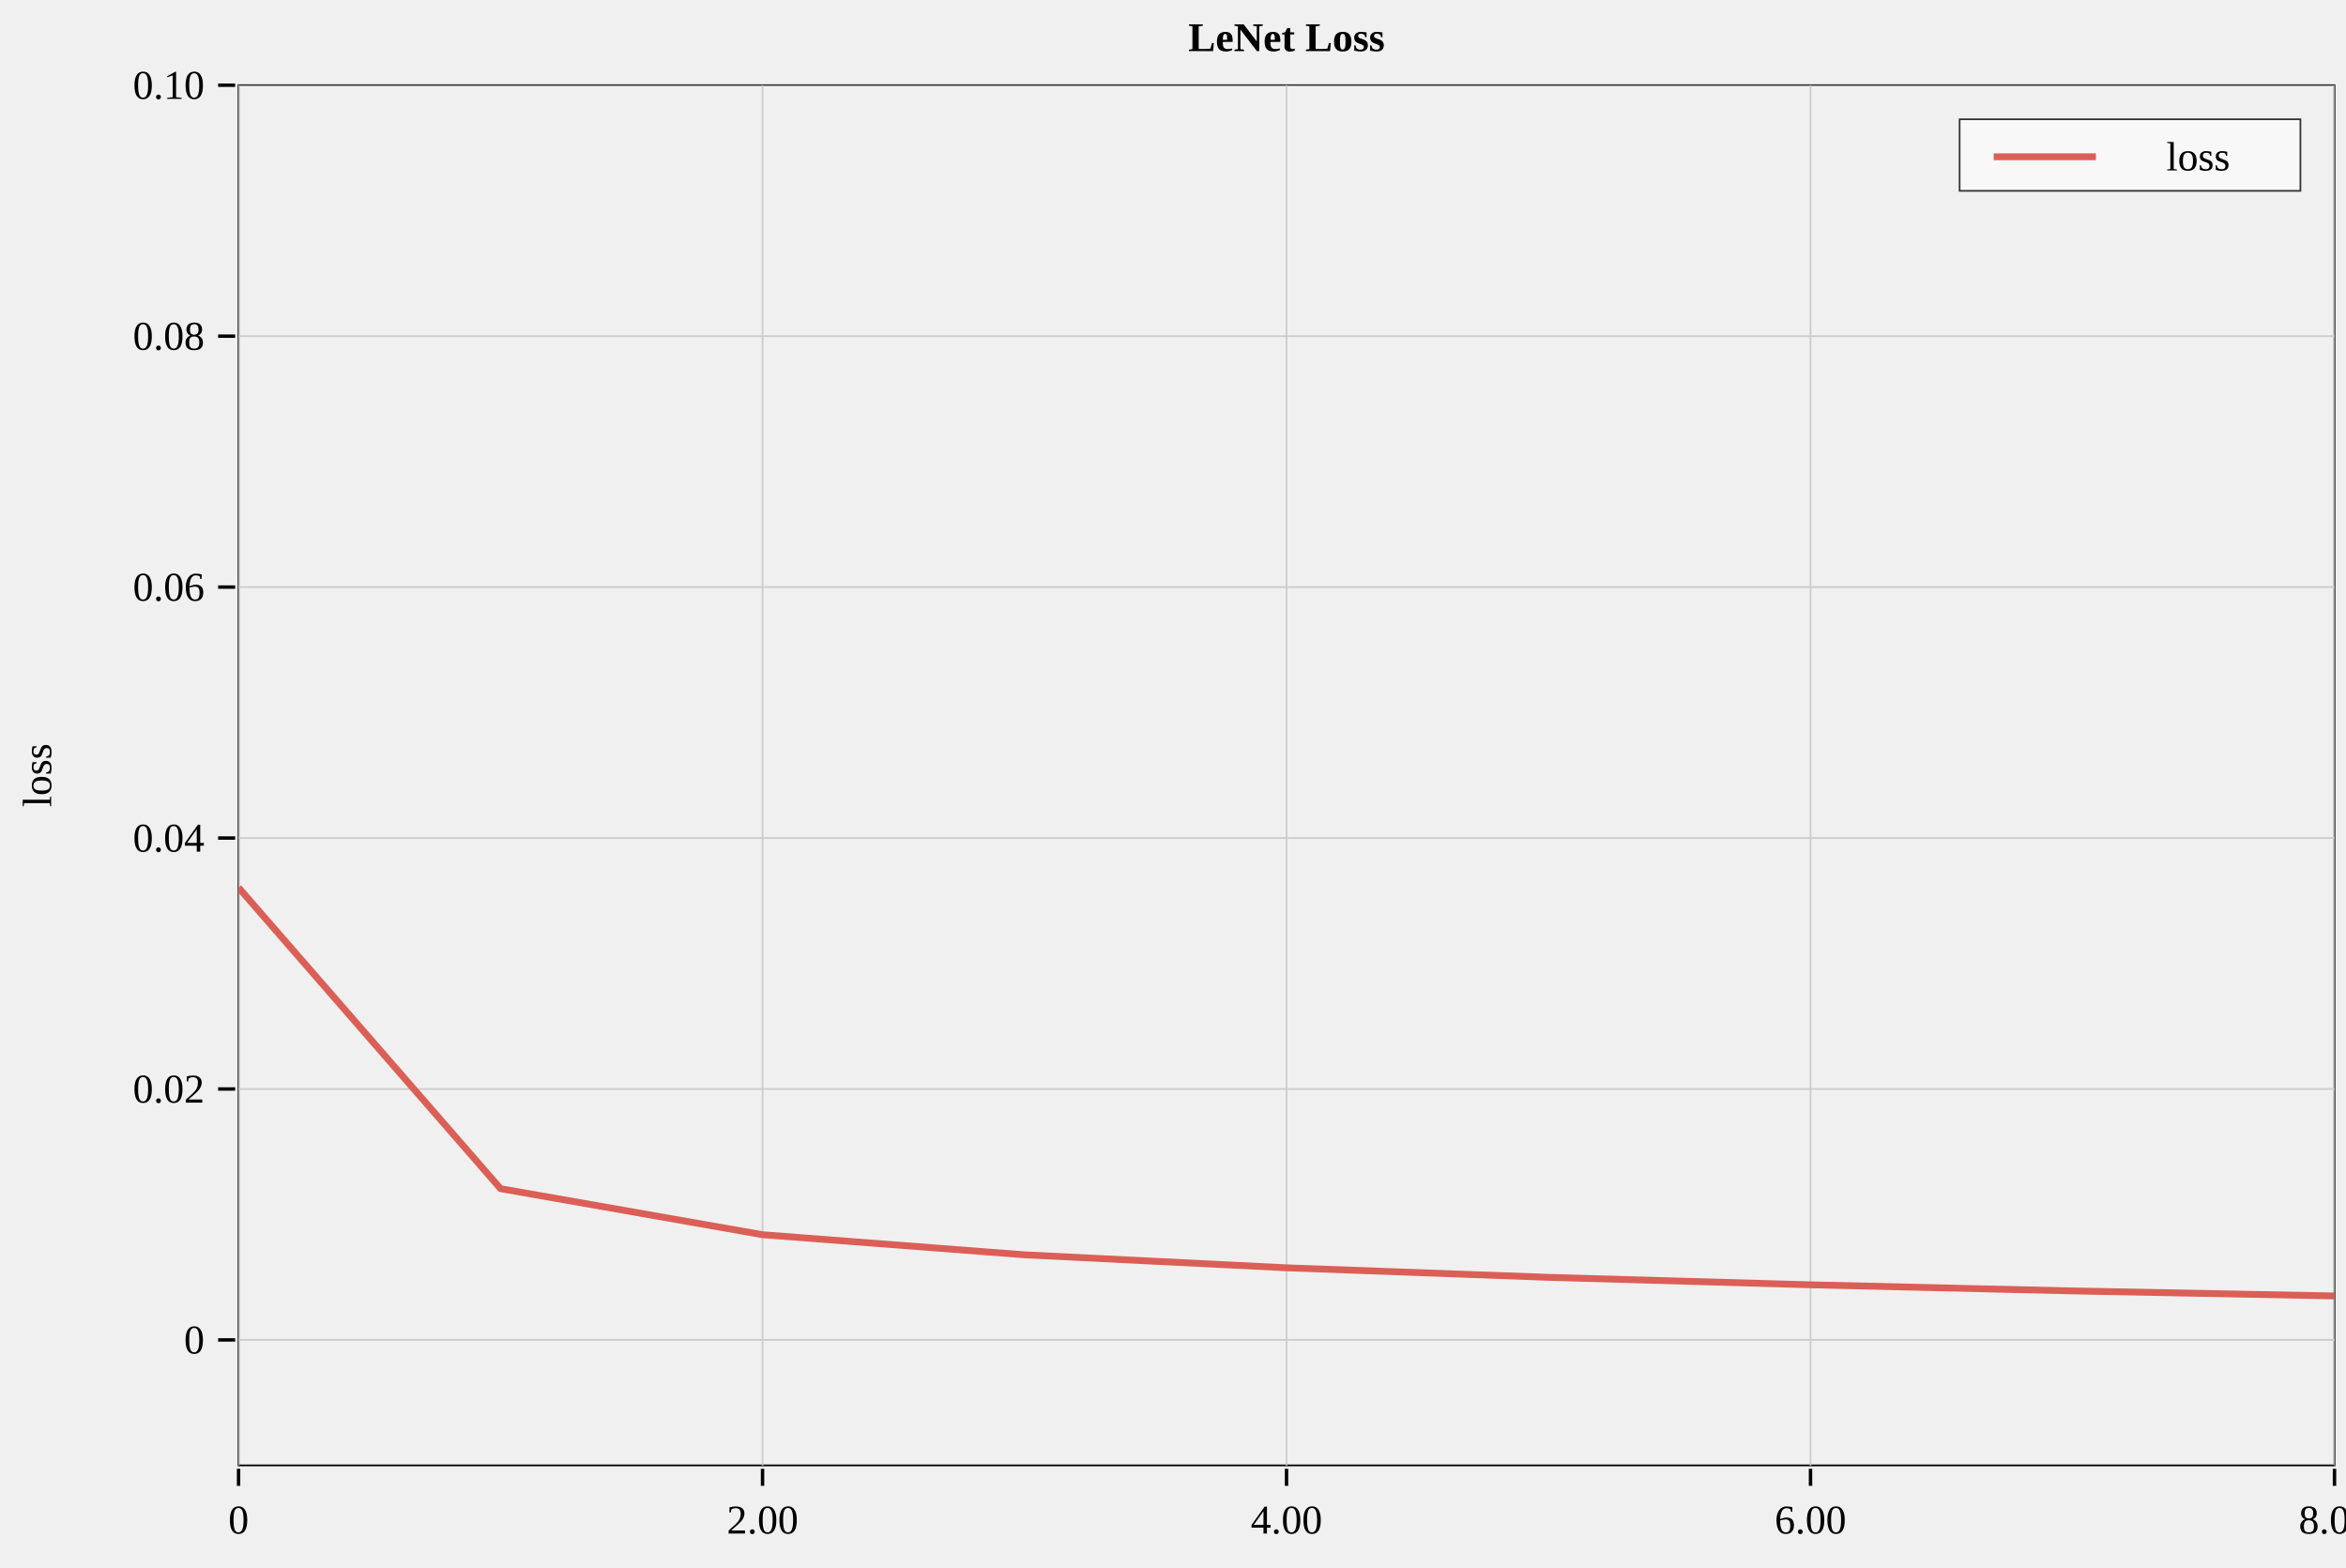
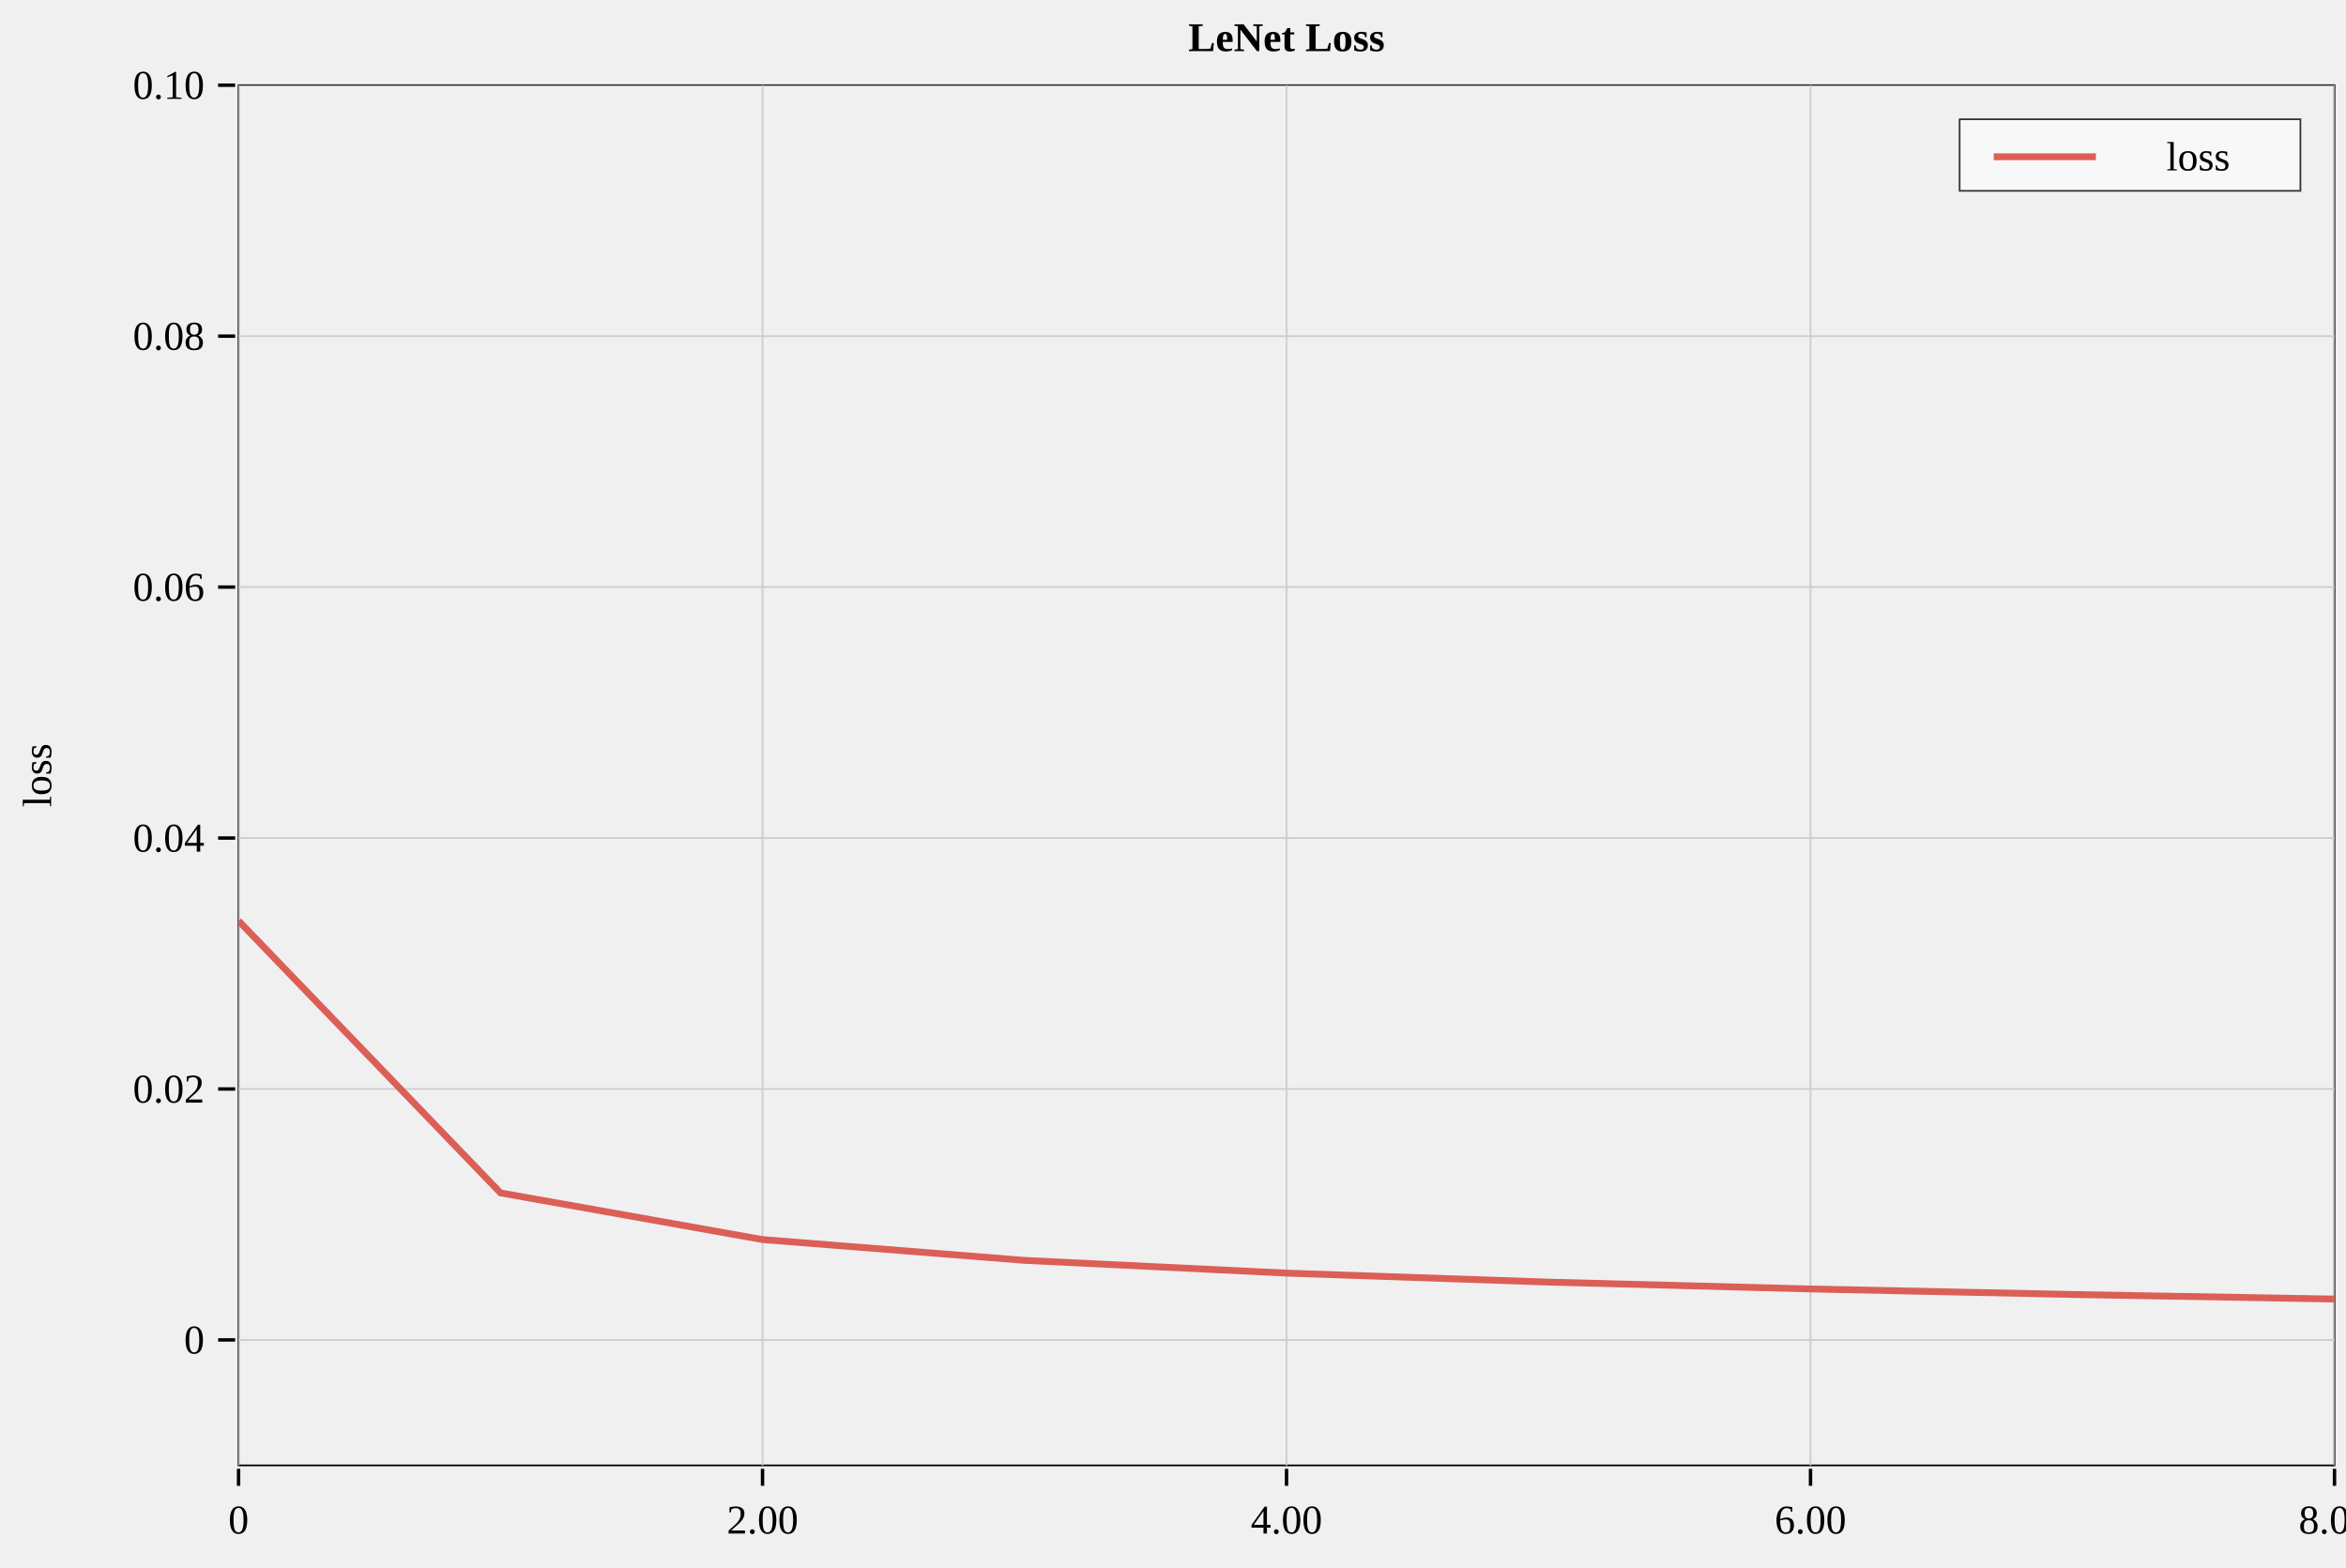
<svg xmlns="http://www.w3.org/2000/svg" class="charter" version="1.1" width="100%" viewbox="0 0 720 480">
  <defs>
    <clipPath id="plot-area">
      <rect x="70.00" y="25.00" width="615.00" height="405.00" />
    </clipPath>
  </defs>
  <text x="377.50" y="15.00" text-anchor="middle" font-weight="bold">LeNet Loss</text>
  <rect x="70.00" y="25.00" width="615.00" height="405.00" style="fill:none; fill-opacity:1.00; stroke:black; stroke-width:0.50;" />
  <text x="377.50" y="467.00" text-anchor="middle" font-weight="regular">n</text>
  <text transform="rotate(270, 5.00, 227.50) translate(0, 10)" x="5.00" y="227.50" text-anchor="middle" font-weight="regular">loss</text>
  <line clip-path="url(#plot-area)" x1="70.00" y1="25.00" x2="70.00" y2="430.00" style="stroke: #ccc;stroke-width:0.50" />
  <line x1="70.00" y1="431.00" x2="70.00" y2="436.00" style="stroke: black;stroke-width:1.00" />
  <text x="70.00" y="450.00" text-anchor="middle" font-weight="regular">0</text>
  <line clip-path="url(#plot-area)" x1="223.75" y1="25.00" x2="223.75" y2="430.00" style="stroke: #ccc;stroke-width:0.50" />
  <line x1="223.75" y1="431.00" x2="223.75" y2="436.00" style="stroke: black;stroke-width:1.00" />
  <text x="223.75" y="450.00" text-anchor="middle" font-weight="regular">2.00</text>
  <line clip-path="url(#plot-area)" x1="377.50" y1="25.00" x2="377.50" y2="430.00" style="stroke: #ccc;stroke-width:0.50" />
  <line x1="377.50" y1="431.00" x2="377.50" y2="436.00" style="stroke: black;stroke-width:1.00" />
  <text x="377.50" y="450.00" text-anchor="middle" font-weight="regular">4.00</text>
  <line clip-path="url(#plot-area)" x1="531.25" y1="25.00" x2="531.25" y2="430.00" style="stroke: #ccc;stroke-width:0.50" />
  <line x1="531.25" y1="431.00" x2="531.25" y2="436.00" style="stroke: black;stroke-width:1.00" />
  <text x="531.25" y="450.00" text-anchor="middle" font-weight="regular">6.00</text>
  <line clip-path="url(#plot-area)" x1="685.00" y1="25.00" x2="685.00" y2="430.00" style="stroke: #ccc;stroke-width:0.50" />
  <line x1="685.00" y1="431.00" x2="685.00" y2="436.00" style="stroke: black;stroke-width:1.00" />
  <text x="685.00" y="450.00" text-anchor="middle" font-weight="regular">8.00</text>
  <line clip-path="url(#plot-area)" x1="25.00" y1="393.18" x2="685.00" y2="393.18" style="stroke: #ccc;stroke-width:0.50" />
  <line x1="64.00" y1="393.18" x2="69.00" y2="393.18" style="stroke: black;stroke-width:1.00" />
  <text x="60.00" y="397.18" text-anchor="end" font-weight="regular">0</text>
  <line clip-path="url(#plot-area)" x1="25.00" y1="319.55" x2="685.00" y2="319.55" style="stroke: #ccc;stroke-width:0.50" />
  <line x1="64.00" y1="319.55" x2="69.00" y2="319.55" style="stroke: black;stroke-width:1.00" />
  <text x="60.00" y="323.55" text-anchor="end" font-weight="regular">0.02</text>
  <line clip-path="url(#plot-area)" x1="25.00" y1="245.91" x2="685.00" y2="245.91" style="stroke: #ccc;stroke-width:0.50" />
  <line x1="64.00" y1="245.91" x2="69.00" y2="245.91" style="stroke: black;stroke-width:1.00" />
  <text x="60.00" y="249.91" text-anchor="end" font-weight="regular">0.04</text>
  <line clip-path="url(#plot-area)" x1="25.00" y1="172.27" x2="685.00" y2="172.27" style="stroke: #ccc;stroke-width:0.50" />
  <line x1="64.00" y1="172.27" x2="69.00" y2="172.27" style="stroke: black;stroke-width:1.00" />
  <text x="60.00" y="176.27" text-anchor="end" font-weight="regular">0.06</text>
  <line clip-path="url(#plot-area)" x1="25.00" y1="98.64" x2="685.00" y2="98.64" style="stroke: #ccc;stroke-width:0.50" />
  <line x1="64.00" y1="98.64" x2="69.00" y2="98.64" style="stroke: black;stroke-width:1.00" />
  <text x="60.00" y="102.64" text-anchor="end" font-weight="regular">0.08</text>
  <line clip-path="url(#plot-area)" x1="25.00" y1="25.00" x2="685.00" y2="25.00" style="stroke: #ccc;stroke-width:0.50" />
  <line x1="64.00" y1="25.00" x2="69.00" y2="25.00" style="stroke: black;stroke-width:1.00" />
  <text x="60.00" y="29.00" text-anchor="end" font-weight="regular">0.10</text>
-   <polyline clip-path="url(#plot-area)" style="fill:none; stroke:#db5f57; stroke-width:2.00;" points="70.00,260.46 146.88,348.80 223.75,362.31 300.62,368.21 377.50,372.02 454.38,374.82 531.25,377.01 608.12,378.80 685.00,380.28 " />
+   <polyline clip-path="url(#plot-area)" style="fill:none; stroke:#db5f57; stroke-width:2.00;" points="70.00,270.21 146.88,350.05 223.75,363.74 300.62,369.84 377.50,373.58 454.38,376.22 531.25,378.23 608.12,379.85 685.00,381.19 " />
  <rect x="575.00" y="35.00" width="100.00" height="21.00" style="fill:white; fill-opacity:0.50; stroke:#333; stroke-width:0.50;" />
  <defs>
    <clipPath id="leg-area">
      <rect x="615.00" y="35.00" width="58.00" height="21.00" />
    </clipPath>
  </defs>
  <line x1="585.00" y1="46.00" x2="615.00" y2="46.00" style="stroke: #db5f57;stroke-width:2.00" />
  <text clip-path="url(#leg-area)" x="645.00" y="50.00" text-anchor="middle" font-weight="regular">loss</text>
</svg>
